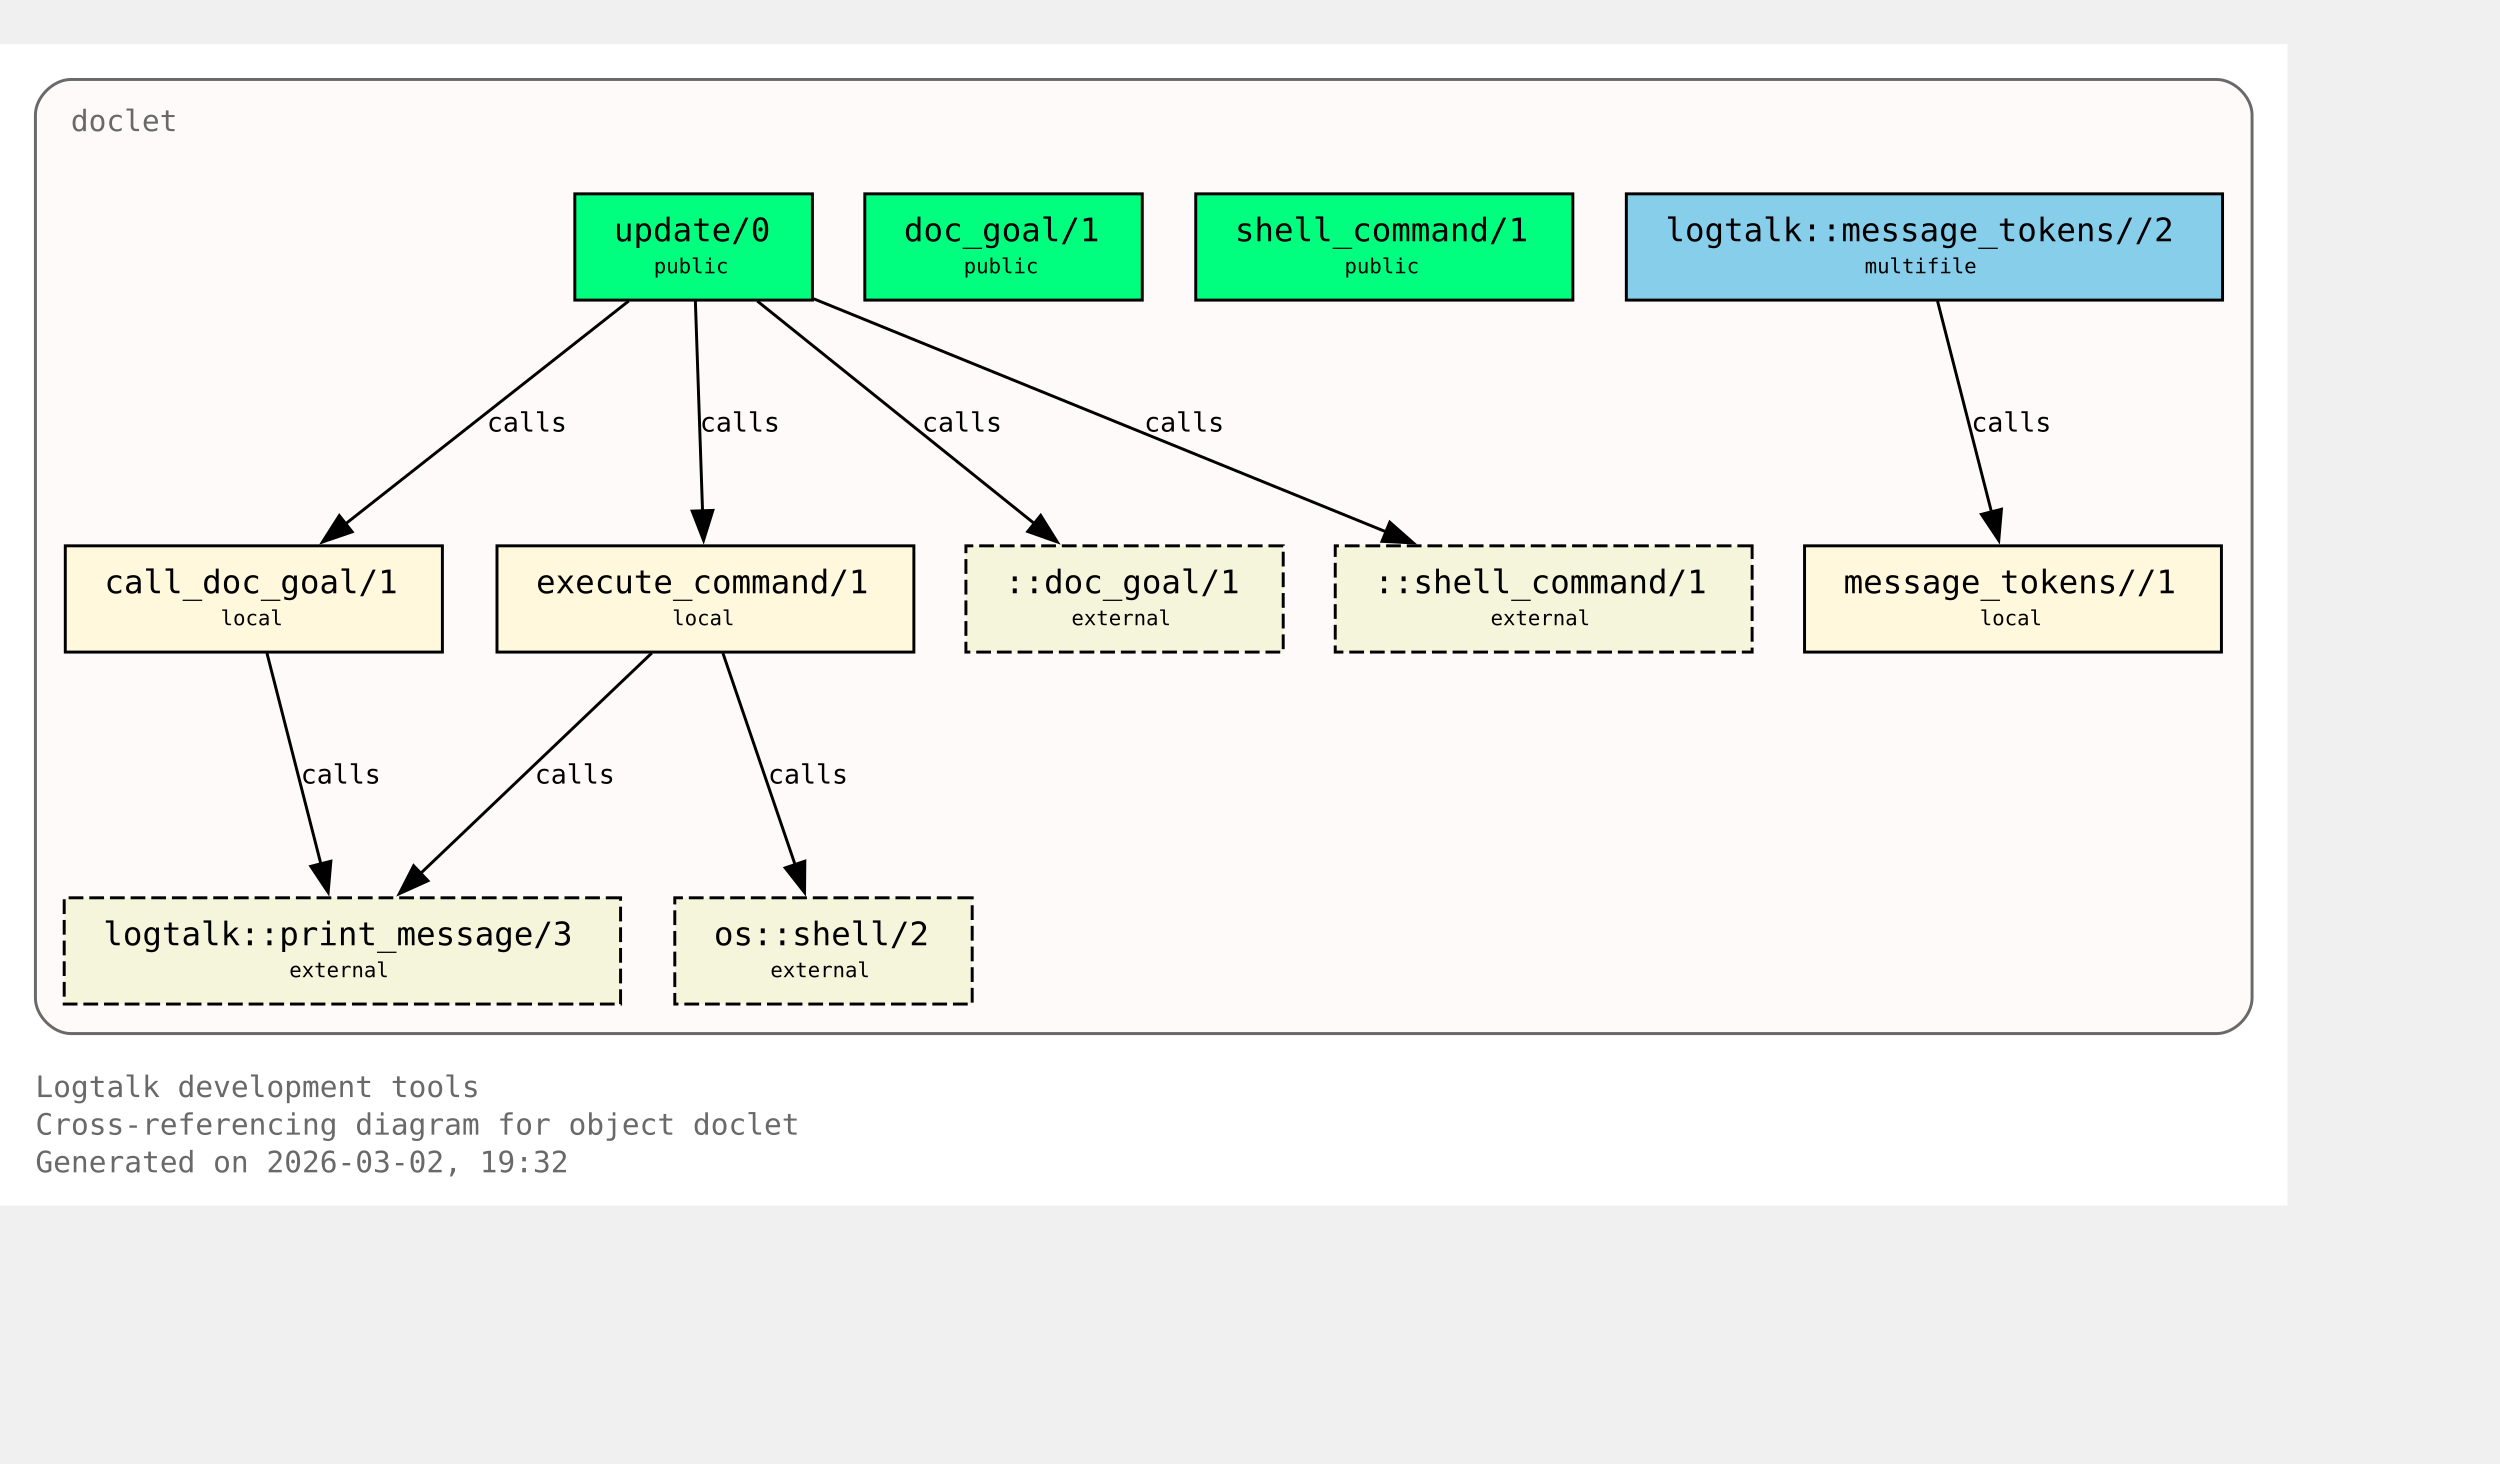
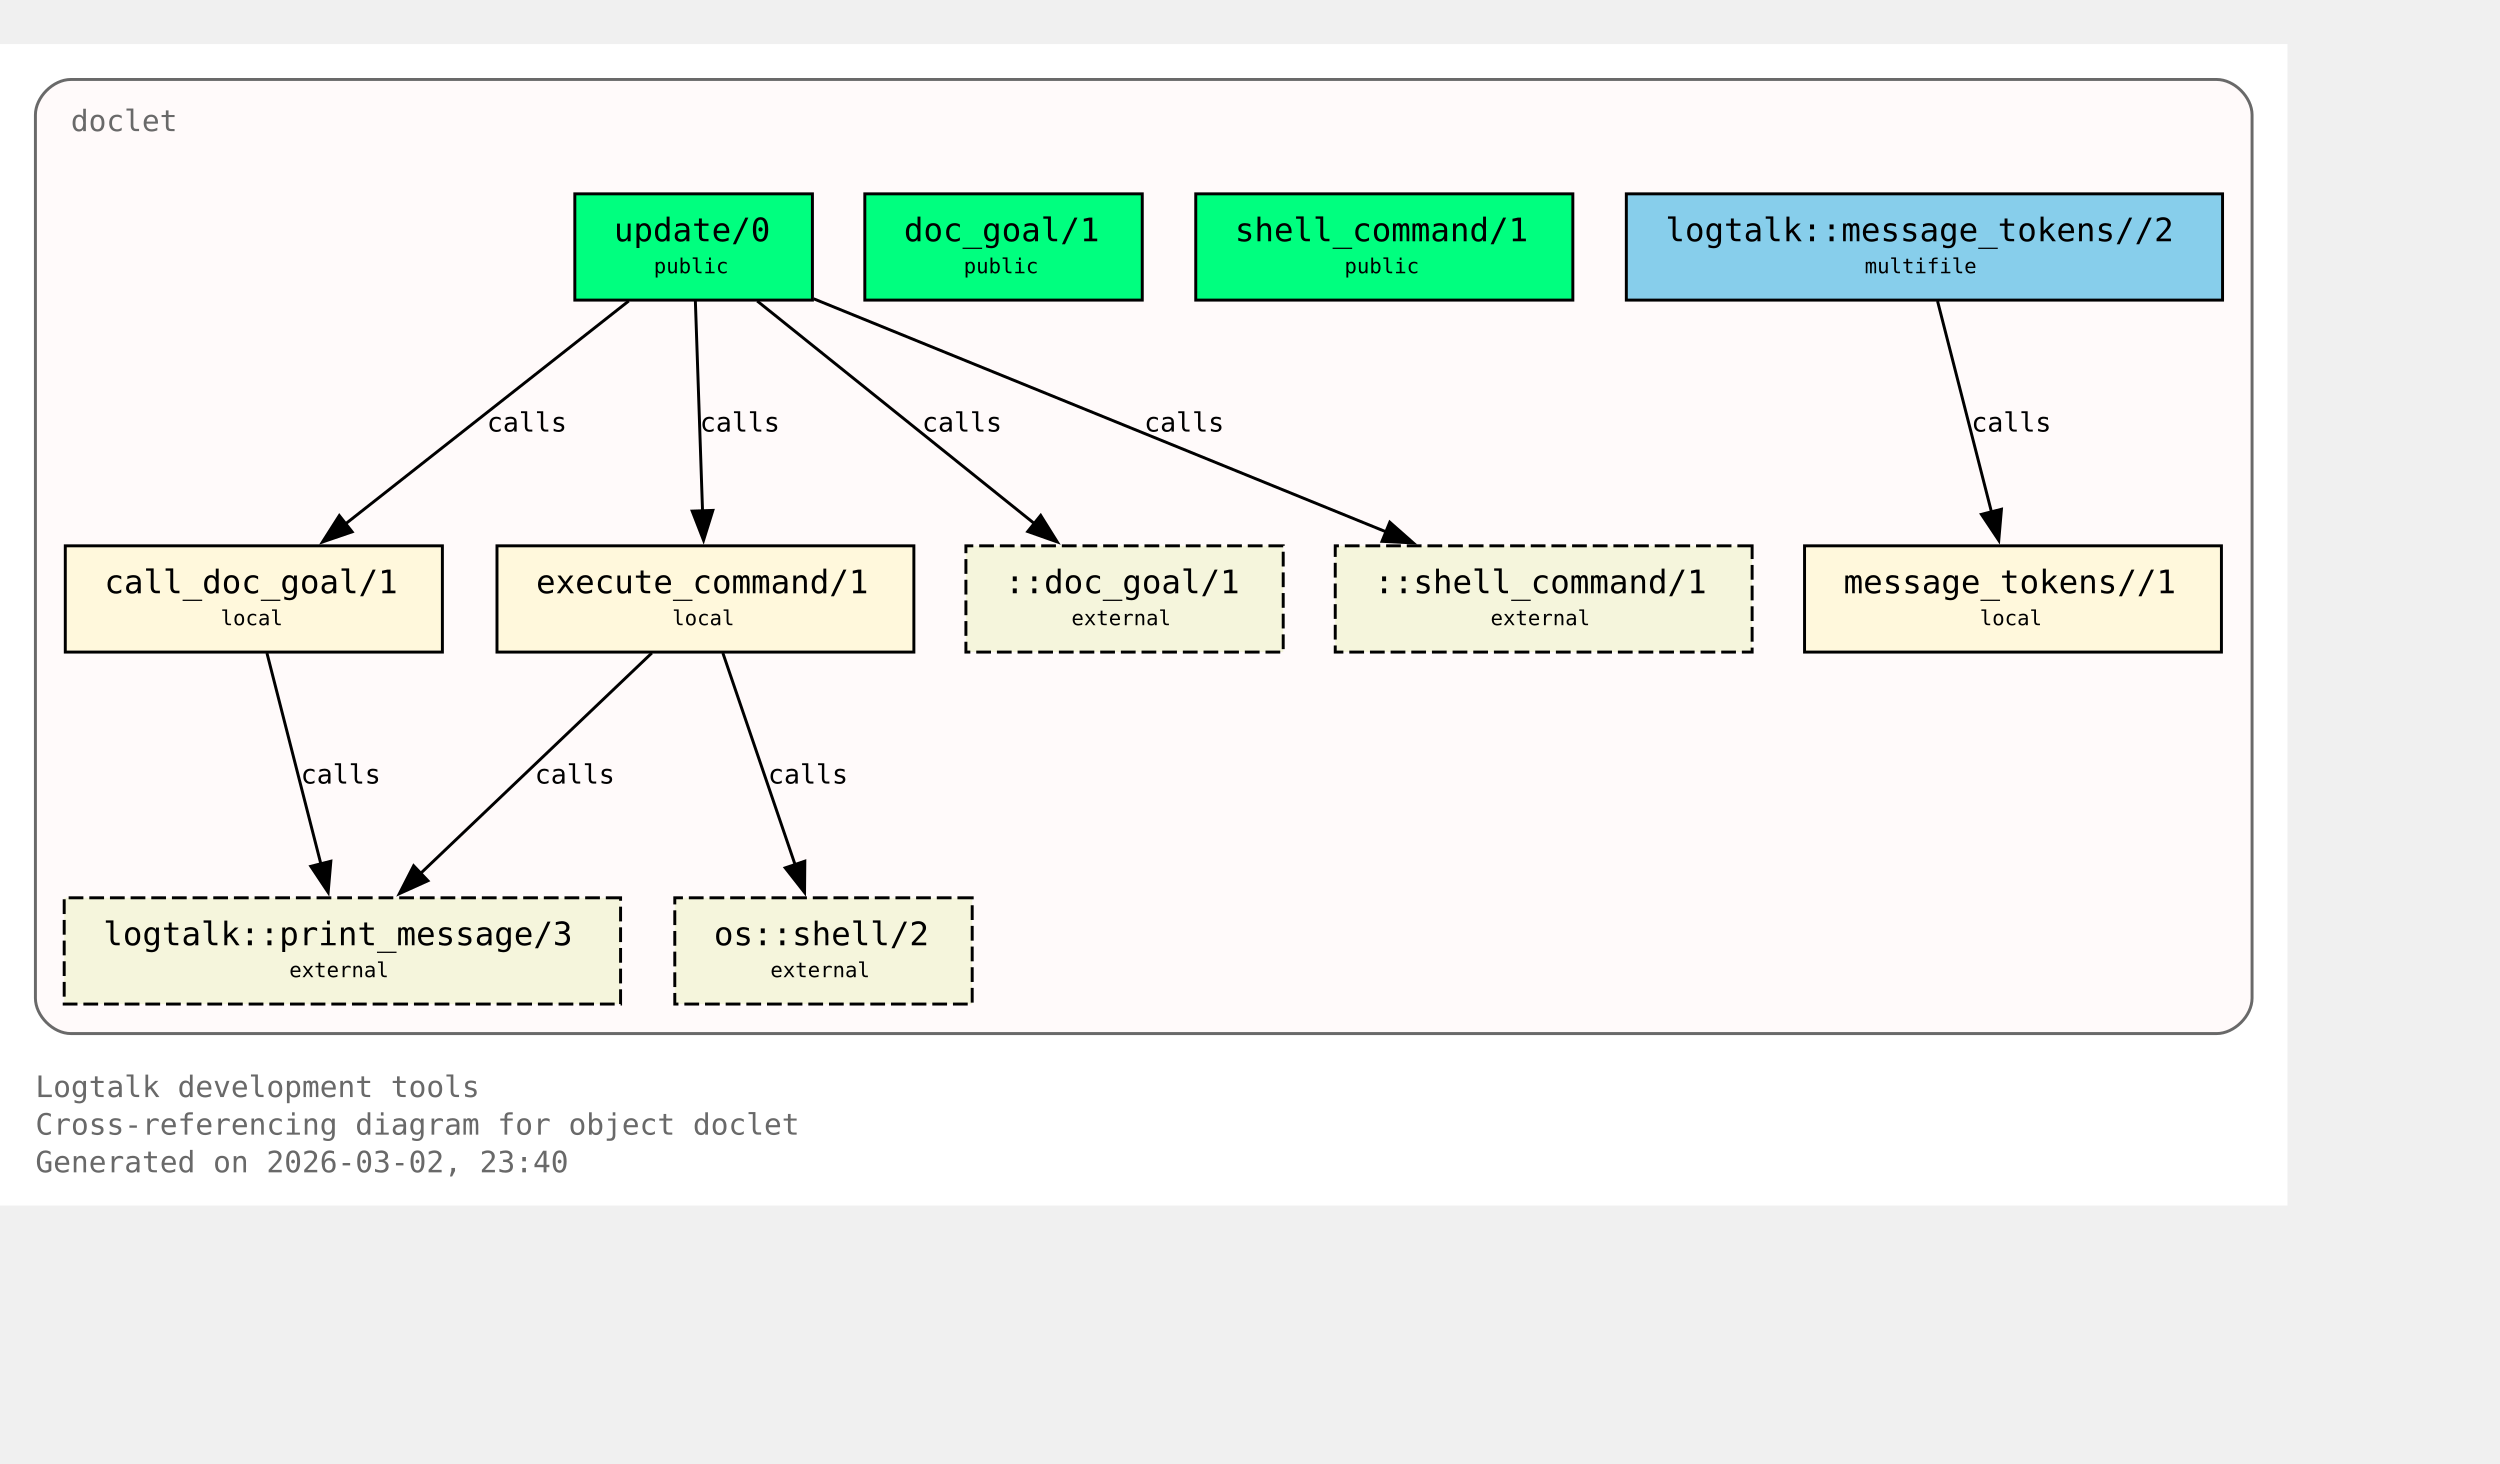
<svg xmlns="http://www.w3.org/2000/svg" xmlns:xlink="http://www.w3.org/1999/xlink" width="919pt" height="538pt" viewBox="72.00 72.00 847.00 466.00">
  <g id="graph0" class="graph" transform="scale(1 1) rotate(0) translate(76 461.5)">
    <polygon fill="white" stroke="none" points="-4,4 -4,-389.5 771,-389.5 771,4 -4,4" />
    <text xml:space="preserve" text-anchor="start" x="8" y="-32.75" font-family="Monospace" font-size="10.00" fill="dimgray">Logtalk development tools</text>
    <text xml:space="preserve" text-anchor="start" x="8" y="-20" font-family="Monospace" font-size="10.00" fill="dimgray">Cross-referencing diagram for object doclet</text>
-     <text xml:space="preserve" text-anchor="start" x="8" y="-7.25" font-family="Monospace" font-size="10.00" fill="dimgray">Generated on 2026-03-02, 19:32</text>
+     <text xml:space="preserve" text-anchor="start" x="8" y="-7.25" font-family="Monospace" font-size="10.00" fill="dimgray">Generated on 2026-03-02, 23:40</text>
    <g id="clust1" class="cluster">
      <g id="a_clust1">
        <a xlink:title="doclet">
          <path fill="snow" stroke="dimgray" d="M20,-54.25C20,-54.25 747,-54.25 747,-54.25 753,-54.25 759,-60.25 759,-66.25 759,-66.25 759,-365.5 759,-365.5 759,-371.5 753,-377.5 747,-377.5 747,-377.5 20,-377.5 20,-377.5 14,-377.5 8,-371.5 8,-365.5 8,-365.5 8,-66.25 8,-66.25 8,-60.25 14,-54.25 20,-54.25" />
          <g id="a_clust1_0">
-             <a xlink:href="https://github.com/LogtalkDotOrg/logtalk3/tree/1b6dbad3c0ab23714867d40ccb3afd85e73d757b/tools/doclet/doclet.lgt#L22" xlink:title="https://github.com/LogtalkDotOrg/logtalk3/tree/1b6dbad3c0ab23714867d40ccb3afd85e73d757b/tools/doclet/doclet.lgt#L22">
+             <a xlink:href="https://github.com/LogtalkDotOrg/logtalk3/tree/e796a85806446fb2f8388e60805c27d217b57127/tools/doclet/doclet.lgt#L22" xlink:title="https://github.com/LogtalkDotOrg/logtalk3/tree/e796a85806446fb2f8388e60805c27d217b57127/tools/doclet/doclet.lgt#L22">
              <text xml:space="preserve" text-anchor="start" x="20" y="-360" font-family="Monospace" font-size="10.00" fill="dimgray">doclet</text>
            </a>
          </g>
        </a>
      </g>
    </g>
    <g id="node1" class="node">
      <polygon fill="springgreen" stroke="black" points="271.25,-338.75 190.75,-338.75 190.75,-302.75 271.25,-302.75 271.25,-338.75" />
      <text xml:space="preserve" text-anchor="start" x="198.75" y="-323.45" font-family="Monospace" font-size="9.00"> </text>
      <g id="a_node1_1">
-         <a xlink:href="https://github.com/LogtalkDotOrg/logtalk3/tree/1b6dbad3c0ab23714867d40ccb3afd85e73d757b/tools/doclet/doclet.lgt#L40" xlink:title="https://github.com/LogtalkDotOrg/logtalk3/tree/1b6dbad3c0ab23714867d40ccb3afd85e73d757b/tools/doclet/doclet.lgt#L40">
+         <a xlink:href="https://github.com/LogtalkDotOrg/logtalk3/tree/e796a85806446fb2f8388e60805c27d217b57127/tools/doclet/doclet.lgt#L40" xlink:title="https://github.com/LogtalkDotOrg/logtalk3/tree/e796a85806446fb2f8388e60805c27d217b57127/tools/doclet/doclet.lgt#L40">
          <text xml:space="preserve" text-anchor="start" x="204" y="-322.68" font-family="Monospace" font-size="11.00">update/0</text>
        </a>
      </g>
      <text xml:space="preserve" text-anchor="start" x="258" y="-323.45" font-family="Monospace" font-size="9.00"> </text>
      <text xml:space="preserve" text-anchor="start" x="198.75" y="-311.07" font-family="Monospace" font-size="9.00"> </text>
      <text xml:space="preserve" text-anchor="start" x="217.5" y="-311.85" font-family="Monospace" font-size="7.00">public</text>
      <text xml:space="preserve" text-anchor="start" x="258" y="-311.07" font-family="Monospace" font-size="9.00"> </text>
    </g>
    <g id="node4" class="node">
      <polygon fill="cornsilk" stroke="black" points="145.88,-219.5 18.12,-219.5 18.12,-183.5 145.88,-183.5 145.88,-219.5" />
      <text xml:space="preserve" text-anchor="start" x="26.12" y="-204.2" font-family="Monospace" font-size="9.00"> </text>
      <g id="a_node4_2">
-         <a xlink:href="https://github.com/LogtalkDotOrg/logtalk3/tree/1b6dbad3c0ab23714867d40ccb3afd85e73d757b/tools/doclet/doclet.lgt#L73" xlink:title="https://github.com/LogtalkDotOrg/logtalk3/tree/1b6dbad3c0ab23714867d40ccb3afd85e73d757b/tools/doclet/doclet.lgt#L73">
+         <a xlink:href="https://github.com/LogtalkDotOrg/logtalk3/tree/e796a85806446fb2f8388e60805c27d217b57127/tools/doclet/doclet.lgt#L73" xlink:title="https://github.com/LogtalkDotOrg/logtalk3/tree/e796a85806446fb2f8388e60805c27d217b57127/tools/doclet/doclet.lgt#L73">
          <text xml:space="preserve" text-anchor="start" x="31.38" y="-203.43" font-family="Monospace" font-size="11.00">call_doc_goal/1</text>
        </a>
      </g>
      <text xml:space="preserve" text-anchor="start" x="132.62" y="-204.2" font-family="Monospace" font-size="9.00"> </text>
      <text xml:space="preserve" text-anchor="start" x="26.12" y="-191.82" font-family="Monospace" font-size="9.00"> </text>
      <text xml:space="preserve" text-anchor="start" x="70.75" y="-192.6" font-family="Monospace" font-size="7.00">local</text>
      <text xml:space="preserve" text-anchor="start" x="132.62" y="-191.82" font-family="Monospace" font-size="9.00"> </text>
    </g>
    <g id="edge1" class="edge">
      <g id="a_edge1">
-         <a xlink:href="https://github.com/LogtalkDotOrg/logtalk3/tree/1b6dbad3c0ab23714867d40ccb3afd85e73d757b/tools/doclet/doclet.lgt#L60" xlink:title="calls">
+         <a xlink:href="https://github.com/LogtalkDotOrg/logtalk3/tree/e796a85806446fb2f8388e60805c27d217b57127/tools/doclet/doclet.lgt#L60" xlink:title="calls">
          <path fill="none" stroke="black" d="M209.01,-302.45C183.59,-282.45 141.58,-249.38 112.89,-226.8" />
          <polygon fill="black" stroke="black" points="115.29,-224.24 105.27,-220.81 110.96,-229.74 115.29,-224.24" />
        </a>
      </g>
      <g id="a_edge1-label">
-         <a xlink:href="https://github.com/LogtalkDotOrg/logtalk3/tree/1b6dbad3c0ab23714867d40ccb3afd85e73d757b/tools/doclet/doclet.lgt#L60" xlink:title="https://github.com/LogtalkDotOrg/logtalk3/tree/1b6dbad3c0ab23714867d40ccb3afd85e73d757b/tools/doclet/doclet.lgt#L60">
+         <a xlink:href="https://github.com/LogtalkDotOrg/logtalk3/tree/e796a85806446fb2f8388e60805c27d217b57127/tools/doclet/doclet.lgt#L60" xlink:title="https://github.com/LogtalkDotOrg/logtalk3/tree/e796a85806446fb2f8388e60805c27d217b57127/tools/doclet/doclet.lgt#L60">
          <text xml:space="preserve" text-anchor="start" x="160.97" y="-258.2" font-family="Monospace" font-size="9.00">calls</text>
        </a>
      </g>
    </g>
    <g id="node5" class="node">
      <polygon fill="cornsilk" stroke="black" points="305.62,-219.5 164.38,-219.5 164.38,-183.5 305.62,-183.5 305.62,-219.5" />
      <text xml:space="preserve" text-anchor="start" x="172.38" y="-204.2" font-family="Monospace" font-size="9.00"> </text>
      <g id="a_node5_3">
-         <a xlink:href="https://github.com/LogtalkDotOrg/logtalk3/tree/1b6dbad3c0ab23714867d40ccb3afd85e73d757b/tools/doclet/doclet.lgt#L85" xlink:title="https://github.com/LogtalkDotOrg/logtalk3/tree/1b6dbad3c0ab23714867d40ccb3afd85e73d757b/tools/doclet/doclet.lgt#L85">
+         <a xlink:href="https://github.com/LogtalkDotOrg/logtalk3/tree/e796a85806446fb2f8388e60805c27d217b57127/tools/doclet/doclet.lgt#L85" xlink:title="https://github.com/LogtalkDotOrg/logtalk3/tree/e796a85806446fb2f8388e60805c27d217b57127/tools/doclet/doclet.lgt#L85">
          <text xml:space="preserve" text-anchor="start" x="177.62" y="-203.43" font-family="Monospace" font-size="11.00">execute_command/1</text>
        </a>
      </g>
      <text xml:space="preserve" text-anchor="start" x="292.38" y="-204.2" font-family="Monospace" font-size="9.00"> </text>
      <text xml:space="preserve" text-anchor="start" x="172.38" y="-191.82" font-family="Monospace" font-size="9.00"> </text>
      <text xml:space="preserve" text-anchor="start" x="223.75" y="-192.6" font-family="Monospace" font-size="7.00">local</text>
      <text xml:space="preserve" text-anchor="start" x="292.38" y="-191.82" font-family="Monospace" font-size="9.00"> </text>
    </g>
    <g id="edge2" class="edge">
      <g id="a_edge2">
-         <a xlink:href="https://github.com/LogtalkDotOrg/logtalk3/tree/1b6dbad3c0ab23714867d40ccb3afd85e73d757b/tools/doclet/doclet.lgt#L60" xlink:title="calls">
+         <a xlink:href="https://github.com/LogtalkDotOrg/logtalk3/tree/e796a85806446fb2f8388e60805c27d217b57127/tools/doclet/doclet.lgt#L60" xlink:title="calls">
          <path fill="none" stroke="black" d="M231.59,-302.45C232.23,-283.75 233.26,-253.62 234.02,-231.33" />
          <polygon fill="black" stroke="black" points="237.51,-231.5 234.36,-221.38 230.52,-231.26 237.51,-231.5" />
        </a>
      </g>
      <g id="a_edge2-label">
-         <a xlink:href="https://github.com/LogtalkDotOrg/logtalk3/tree/1b6dbad3c0ab23714867d40ccb3afd85e73d757b/tools/doclet/doclet.lgt#L60" xlink:title="https://github.com/LogtalkDotOrg/logtalk3/tree/1b6dbad3c0ab23714867d40ccb3afd85e73d757b/tools/doclet/doclet.lgt#L60">
+         <a xlink:href="https://github.com/LogtalkDotOrg/logtalk3/tree/e796a85806446fb2f8388e60805c27d217b57127/tools/doclet/doclet.lgt#L60" xlink:title="https://github.com/LogtalkDotOrg/logtalk3/tree/e796a85806446fb2f8388e60805c27d217b57127/tools/doclet/doclet.lgt#L60">
          <text xml:space="preserve" text-anchor="start" x="233.12" y="-258.2" font-family="Monospace" font-size="9.00">calls</text>
        </a>
      </g>
    </g>
    <g id="node10" class="node">
      <polygon fill="beige" stroke="black" stroke-dasharray="5,2" points="430.75,-219.5 323.25,-219.5 323.25,-183.5 430.75,-183.5 430.75,-219.5" />
      <text xml:space="preserve" text-anchor="start" x="331.25" y="-204.2" font-family="Monospace" font-size="9.00"> </text>
      <text xml:space="preserve" text-anchor="start" x="336.5" y="-203.43" font-family="Monospace" font-size="11.00">::doc_goal/1</text>
      <text xml:space="preserve" text-anchor="start" x="417.5" y="-204.2" font-family="Monospace" font-size="9.00"> </text>
      <text xml:space="preserve" text-anchor="start" x="331.25" y="-191.82" font-family="Monospace" font-size="9.00"> </text>
      <text xml:space="preserve" text-anchor="start" x="359" y="-192.6" font-family="Monospace" font-size="7.00">external</text>
      <text xml:space="preserve" text-anchor="start" x="417.5" y="-191.82" font-family="Monospace" font-size="9.00"> </text>
    </g>
    <g id="edge4" class="edge">
      <g id="a_edge4">
-         <a xlink:href="https://github.com/LogtalkDotOrg/logtalk3/tree/1b6dbad3c0ab23714867d40ccb3afd85e73d757b/tools/doclet/doclet.lgt#L60" xlink:title="calls">
+         <a xlink:href="https://github.com/LogtalkDotOrg/logtalk3/tree/e796a85806446fb2f8388e60805c27d217b57127/tools/doclet/doclet.lgt#L60" xlink:title="calls">
          <path fill="none" stroke="black" d="M252.54,-302.45C277.45,-282.45 318.62,-249.38 346.74,-226.8" />
          <polygon fill="black" stroke="black" points="348.58,-229.81 354.19,-220.82 344.2,-224.35 348.58,-229.81" />
        </a>
      </g>
      <g id="a_edge4-label">
-         <a xlink:href="https://github.com/LogtalkDotOrg/logtalk3/tree/1b6dbad3c0ab23714867d40ccb3afd85e73d757b/tools/doclet/doclet.lgt#L60" xlink:title="https://github.com/LogtalkDotOrg/logtalk3/tree/1b6dbad3c0ab23714867d40ccb3afd85e73d757b/tools/doclet/doclet.lgt#L60">
+         <a xlink:href="https://github.com/LogtalkDotOrg/logtalk3/tree/e796a85806446fb2f8388e60805c27d217b57127/tools/doclet/doclet.lgt#L60" xlink:title="https://github.com/LogtalkDotOrg/logtalk3/tree/e796a85806446fb2f8388e60805c27d217b57127/tools/doclet/doclet.lgt#L60">
          <text xml:space="preserve" text-anchor="start" x="308.38" y="-258.2" font-family="Monospace" font-size="9.00">calls</text>
        </a>
      </g>
    </g>
    <g id="node11" class="node">
      <polygon fill="beige" stroke="black" stroke-dasharray="5,2" points="589.62,-219.5 448.38,-219.5 448.38,-183.5 589.62,-183.5 589.62,-219.5" />
      <text xml:space="preserve" text-anchor="start" x="456.38" y="-204.2" font-family="Monospace" font-size="9.00"> </text>
      <text xml:space="preserve" text-anchor="start" x="461.62" y="-203.43" font-family="Monospace" font-size="11.00">::shell_command/1</text>
      <text xml:space="preserve" text-anchor="start" x="576.38" y="-204.2" font-family="Monospace" font-size="9.00"> </text>
      <text xml:space="preserve" text-anchor="start" x="456.38" y="-191.82" font-family="Monospace" font-size="9.00"> </text>
      <text xml:space="preserve" text-anchor="start" x="501" y="-192.6" font-family="Monospace" font-size="7.00">external</text>
      <text xml:space="preserve" text-anchor="start" x="576.38" y="-191.82" font-family="Monospace" font-size="9.00"> </text>
    </g>
    <g id="edge5" class="edge">
      <g id="a_edge5">
-         <a xlink:href="https://github.com/LogtalkDotOrg/logtalk3/tree/1b6dbad3c0ab23714867d40ccb3afd85e73d757b/tools/doclet/doclet.lgt#L60" xlink:title="calls">
+         <a xlink:href="https://github.com/LogtalkDotOrg/logtalk3/tree/e796a85806446fb2f8388e60805c27d217b57127/tools/doclet/doclet.lgt#L60" xlink:title="calls">
          <path fill="none" stroke="black" d="M271.65,-303.2C322.49,-282.5 409.65,-247.02 465.76,-224.17" />
          <polygon fill="black" stroke="black" points="466.86,-227.5 474.81,-220.49 464.22,-221.02 466.86,-227.5" />
        </a>
      </g>
      <g id="a_edge5-label">
-         <a xlink:href="https://github.com/LogtalkDotOrg/logtalk3/tree/1b6dbad3c0ab23714867d40ccb3afd85e73d757b/tools/doclet/doclet.lgt#L60" xlink:title="https://github.com/LogtalkDotOrg/logtalk3/tree/1b6dbad3c0ab23714867d40ccb3afd85e73d757b/tools/doclet/doclet.lgt#L60">
+         <a xlink:href="https://github.com/LogtalkDotOrg/logtalk3/tree/e796a85806446fb2f8388e60805c27d217b57127/tools/doclet/doclet.lgt#L60" xlink:title="https://github.com/LogtalkDotOrg/logtalk3/tree/e796a85806446fb2f8388e60805c27d217b57127/tools/doclet/doclet.lgt#L60">
          <text xml:space="preserve" text-anchor="start" x="383.64" y="-258.2" font-family="Monospace" font-size="9.00">calls</text>
        </a>
      </g>
    </g>
    <g id="node2" class="node">
      <polygon fill="springgreen" stroke="black" points="383,-338.75 289,-338.75 289,-302.75 383,-302.75 383,-338.75" />
      <text xml:space="preserve" text-anchor="start" x="297" y="-323.45" font-family="Monospace" font-size="9.00"> </text>
      <g id="a_node2_4">
-         <a xlink:href="https://github.com/LogtalkDotOrg/logtalk3/tree/1b6dbad3c0ab23714867d40ccb3afd85e73d757b/tools/doclet/doclet.lgt#L46" xlink:title="https://github.com/LogtalkDotOrg/logtalk3/tree/1b6dbad3c0ab23714867d40ccb3afd85e73d757b/tools/doclet/doclet.lgt#L46">
+         <a xlink:href="https://github.com/LogtalkDotOrg/logtalk3/tree/e796a85806446fb2f8388e60805c27d217b57127/tools/doclet/doclet.lgt#L46" xlink:title="https://github.com/LogtalkDotOrg/logtalk3/tree/e796a85806446fb2f8388e60805c27d217b57127/tools/doclet/doclet.lgt#L46">
          <text xml:space="preserve" text-anchor="start" x="302.25" y="-322.68" font-family="Monospace" font-size="11.00">doc_goal/1</text>
        </a>
      </g>
      <text xml:space="preserve" text-anchor="start" x="369.75" y="-323.45" font-family="Monospace" font-size="9.00"> </text>
      <text xml:space="preserve" text-anchor="start" x="297" y="-311.07" font-family="Monospace" font-size="9.00"> </text>
      <text xml:space="preserve" text-anchor="start" x="322.5" y="-311.85" font-family="Monospace" font-size="7.00">public</text>
      <text xml:space="preserve" text-anchor="start" x="369.75" y="-311.07" font-family="Monospace" font-size="9.00"> </text>
    </g>
    <g id="node3" class="node">
      <polygon fill="springgreen" stroke="black" points="528.88,-338.75 401.12,-338.75 401.12,-302.75 528.88,-302.75 528.88,-338.75" />
      <text xml:space="preserve" text-anchor="start" x="409.12" y="-323.45" font-family="Monospace" font-size="9.00"> </text>
      <g id="a_node3_5">
-         <a xlink:href="https://github.com/LogtalkDotOrg/logtalk3/tree/1b6dbad3c0ab23714867d40ccb3afd85e73d757b/tools/doclet/doclet.lgt#L53" xlink:title="https://github.com/LogtalkDotOrg/logtalk3/tree/1b6dbad3c0ab23714867d40ccb3afd85e73d757b/tools/doclet/doclet.lgt#L53">
+         <a xlink:href="https://github.com/LogtalkDotOrg/logtalk3/tree/e796a85806446fb2f8388e60805c27d217b57127/tools/doclet/doclet.lgt#L53" xlink:title="https://github.com/LogtalkDotOrg/logtalk3/tree/e796a85806446fb2f8388e60805c27d217b57127/tools/doclet/doclet.lgt#L53">
          <text xml:space="preserve" text-anchor="start" x="414.38" y="-322.68" font-family="Monospace" font-size="11.00">shell_command/1</text>
        </a>
      </g>
      <text xml:space="preserve" text-anchor="start" x="515.62" y="-323.45" font-family="Monospace" font-size="9.00"> </text>
      <text xml:space="preserve" text-anchor="start" x="409.12" y="-311.07" font-family="Monospace" font-size="9.00"> </text>
      <text xml:space="preserve" text-anchor="start" x="451.5" y="-311.85" font-family="Monospace" font-size="7.00">public</text>
      <text xml:space="preserve" text-anchor="start" x="515.62" y="-311.07" font-family="Monospace" font-size="9.00"> </text>
    </g>
    <g id="node8" class="node">
      <polygon fill="beige" stroke="black" stroke-dasharray="5,2" points="206.25,-100.25 17.75,-100.25 17.75,-64.25 206.25,-64.25 206.25,-100.25" />
      <text xml:space="preserve" text-anchor="start" x="25.75" y="-84.95" font-family="Monospace" font-size="9.00"> </text>
      <g id="a_node8_6">
        <a xlink:href="https://logtalk.org/library/logtalk_0.html#print-message-3" xlink:title="https://logtalk.org/library/logtalk_0.html#print-message-3">
          <text xml:space="preserve" text-anchor="start" x="31" y="-84.17" font-family="Monospace" font-size="11.00">logtalk::print_message/3</text>
        </a>
      </g>
      <text xml:space="preserve" text-anchor="start" x="193" y="-84.95" font-family="Monospace" font-size="9.00"> </text>
      <text xml:space="preserve" text-anchor="start" x="25.75" y="-72.58" font-family="Monospace" font-size="9.00"> </text>
      <text xml:space="preserve" text-anchor="start" x="94" y="-73.35" font-family="Monospace" font-size="7.00">external</text>
      <text xml:space="preserve" text-anchor="start" x="193" y="-72.58" font-family="Monospace" font-size="9.00"> </text>
    </g>
    <g id="edge6" class="edge">
      <g id="a_edge6">
-         <a xlink:href="https://github.com/LogtalkDotOrg/logtalk3/tree/1b6dbad3c0ab23714867d40ccb3afd85e73d757b/tools/doclet/doclet.lgt#L73" xlink:title="calls">
+         <a xlink:href="https://github.com/LogtalkDotOrg/logtalk3/tree/e796a85806446fb2f8388e60805c27d217b57127/tools/doclet/doclet.lgt#L73" xlink:title="calls">
          <path fill="none" stroke="black" d="M86.43,-183.2C91.23,-164.41 98.99,-134.09 104.7,-111.77" />
          <polygon fill="black" stroke="black" points="108.09,-112.64 107.18,-102.09 101.31,-110.91 108.09,-112.64" />
        </a>
      </g>
      <g id="a_edge6-label">
-         <a xlink:href="https://github.com/LogtalkDotOrg/logtalk3/tree/1b6dbad3c0ab23714867d40ccb3afd85e73d757b/tools/doclet/doclet.lgt#L73" xlink:title="https://github.com/LogtalkDotOrg/logtalk3/tree/1b6dbad3c0ab23714867d40ccb3afd85e73d757b/tools/doclet/doclet.lgt#L73">
+         <a xlink:href="https://github.com/LogtalkDotOrg/logtalk3/tree/e796a85806446fb2f8388e60805c27d217b57127/tools/doclet/doclet.lgt#L73" xlink:title="https://github.com/LogtalkDotOrg/logtalk3/tree/e796a85806446fb2f8388e60805c27d217b57127/tools/doclet/doclet.lgt#L73">
          <text xml:space="preserve" text-anchor="start" x="97.9" y="-138.95" font-family="Monospace" font-size="9.00">calls</text>
        </a>
      </g>
    </g>
    <g id="edge7" class="edge">
      <g id="a_edge7">
-         <a xlink:href="https://github.com/LogtalkDotOrg/logtalk3/tree/1b6dbad3c0ab23714867d40ccb3afd85e73d757b/tools/doclet/doclet.lgt#L85" xlink:title="calls">
+         <a xlink:href="https://github.com/LogtalkDotOrg/logtalk3/tree/e796a85806446fb2f8388e60805c27d217b57127/tools/doclet/doclet.lgt#L85" xlink:title="calls">
          <path fill="none" stroke="black" d="M216.85,-183.2C196.14,-163.46 162.08,-130.99 138.42,-108.44" />
          <polygon fill="black" stroke="black" points="140.97,-106.03 131.32,-101.67 136.14,-111.1 140.97,-106.03" />
        </a>
      </g>
      <g id="a_edge7-label">
-         <a xlink:href="https://github.com/LogtalkDotOrg/logtalk3/tree/1b6dbad3c0ab23714867d40ccb3afd85e73d757b/tools/doclet/doclet.lgt#L85" xlink:title="https://github.com/LogtalkDotOrg/logtalk3/tree/1b6dbad3c0ab23714867d40ccb3afd85e73d757b/tools/doclet/doclet.lgt#L85">
+         <a xlink:href="https://github.com/LogtalkDotOrg/logtalk3/tree/e796a85806446fb2f8388e60805c27d217b57127/tools/doclet/doclet.lgt#L85" xlink:title="https://github.com/LogtalkDotOrg/logtalk3/tree/e796a85806446fb2f8388e60805c27d217b57127/tools/doclet/doclet.lgt#L85">
          <text xml:space="preserve" text-anchor="start" x="177.19" y="-138.95" font-family="Monospace" font-size="9.00">calls</text>
        </a>
      </g>
    </g>
    <g id="node9" class="node">
      <polygon fill="beige" stroke="black" stroke-dasharray="5,2" points="325.38,-100.25 224.62,-100.25 224.62,-64.25 325.38,-64.25 325.38,-100.25" />
      <text xml:space="preserve" text-anchor="start" x="232.62" y="-84.95" font-family="Monospace" font-size="9.00"> </text>
      <g id="a_node9_7">
        <a xlink:href="https://logtalk.org/library/osp_0.html#shell-2" xlink:title="https://logtalk.org/library/osp_0.html#shell-2">
          <text xml:space="preserve" text-anchor="start" x="237.88" y="-84.17" font-family="Monospace" font-size="11.00">os::shell/2</text>
        </a>
      </g>
      <text xml:space="preserve" text-anchor="start" x="312.12" y="-84.95" font-family="Monospace" font-size="9.00"> </text>
      <text xml:space="preserve" text-anchor="start" x="232.62" y="-72.58" font-family="Monospace" font-size="9.00"> </text>
      <text xml:space="preserve" text-anchor="start" x="257" y="-73.35" font-family="Monospace" font-size="7.00">external</text>
      <text xml:space="preserve" text-anchor="start" x="312.12" y="-72.58" font-family="Monospace" font-size="9.00"> </text>
    </g>
    <g id="edge8" class="edge">
      <g id="a_edge8">
-         <a xlink:href="https://github.com/LogtalkDotOrg/logtalk3/tree/1b6dbad3c0ab23714867d40ccb3afd85e73d757b/tools/doclet/doclet.lgt#L85" xlink:title="calls">
+         <a xlink:href="https://github.com/LogtalkDotOrg/logtalk3/tree/e796a85806446fb2f8388e60805c27d217b57127/tools/doclet/doclet.lgt#L85" xlink:title="calls">
          <path fill="none" stroke="black" d="M240.9,-183.2C247.34,-164.32 257.75,-133.81 265.38,-111.46" />
          <polygon fill="black" stroke="black" points="268.67,-112.65 268.58,-102.05 262.04,-110.39 268.67,-112.65" />
        </a>
      </g>
      <g id="a_edge8-label">
-         <a xlink:href="https://github.com/LogtalkDotOrg/logtalk3/tree/1b6dbad3c0ab23714867d40ccb3afd85e73d757b/tools/doclet/doclet.lgt#L85" xlink:title="https://github.com/LogtalkDotOrg/logtalk3/tree/1b6dbad3c0ab23714867d40ccb3afd85e73d757b/tools/doclet/doclet.lgt#L85">
+         <a xlink:href="https://github.com/LogtalkDotOrg/logtalk3/tree/e796a85806446fb2f8388e60805c27d217b57127/tools/doclet/doclet.lgt#L85" xlink:title="https://github.com/LogtalkDotOrg/logtalk3/tree/e796a85806446fb2f8388e60805c27d217b57127/tools/doclet/doclet.lgt#L85">
          <text xml:space="preserve" text-anchor="start" x="256.2" y="-138.95" font-family="Monospace" font-size="9.00">calls</text>
        </a>
      </g>
    </g>
    <g id="node6" class="node">
      <polygon fill="cornsilk" stroke="black" points="748.62,-219.5 607.38,-219.5 607.38,-183.5 748.62,-183.5 748.62,-219.5" />
      <text xml:space="preserve" text-anchor="start" x="615.38" y="-204.2" font-family="Monospace" font-size="9.00"> </text>
      <g id="a_node6_8">
-         <a xlink:href="https://github.com/LogtalkDotOrg/logtalk3/tree/1b6dbad3c0ab23714867d40ccb3afd85e73d757b/tools/doclet/doclet.lgt#L102" xlink:title="https://github.com/LogtalkDotOrg/logtalk3/tree/1b6dbad3c0ab23714867d40ccb3afd85e73d757b/tools/doclet/doclet.lgt#L102">
+         <a xlink:href="https://github.com/LogtalkDotOrg/logtalk3/tree/e796a85806446fb2f8388e60805c27d217b57127/tools/doclet/doclet.lgt#L102" xlink:title="https://github.com/LogtalkDotOrg/logtalk3/tree/e796a85806446fb2f8388e60805c27d217b57127/tools/doclet/doclet.lgt#L102">
          <text xml:space="preserve" text-anchor="start" x="620.62" y="-203.43" font-family="Monospace" font-size="11.00">message_tokens//1</text>
        </a>
      </g>
      <text xml:space="preserve" text-anchor="start" x="735.38" y="-204.2" font-family="Monospace" font-size="9.00"> </text>
      <text xml:space="preserve" text-anchor="start" x="615.38" y="-191.82" font-family="Monospace" font-size="9.00"> </text>
      <text xml:space="preserve" text-anchor="start" x="666.75" y="-192.6" font-family="Monospace" font-size="7.00">local</text>
      <text xml:space="preserve" text-anchor="start" x="735.38" y="-191.82" font-family="Monospace" font-size="9.00"> </text>
    </g>
    <g id="node7" class="node">
      <polygon fill="skyblue" stroke="black" points="749,-338.75 547,-338.75 547,-302.75 749,-302.75 749,-338.75" />
      <text xml:space="preserve" text-anchor="start" x="555" y="-323.45" font-family="Monospace" font-size="9.00"> </text>
      <g id="a_node7_9">
-         <a xlink:href="https://github.com/LogtalkDotOrg/logtalk3/tree/1b6dbad3c0ab23714867d40ccb3afd85e73d757b/tools/doclet/doclet.lgt#L99" xlink:title="https://github.com/LogtalkDotOrg/logtalk3/tree/1b6dbad3c0ab23714867d40ccb3afd85e73d757b/tools/doclet/doclet.lgt#L99">
+         <a xlink:href="https://github.com/LogtalkDotOrg/logtalk3/tree/e796a85806446fb2f8388e60805c27d217b57127/tools/doclet/doclet.lgt#L99" xlink:title="https://github.com/LogtalkDotOrg/logtalk3/tree/e796a85806446fb2f8388e60805c27d217b57127/tools/doclet/doclet.lgt#L99">
          <text xml:space="preserve" text-anchor="start" x="560.25" y="-322.68" font-family="Monospace" font-size="11.00">logtalk::message_tokens//2</text>
        </a>
      </g>
      <text xml:space="preserve" text-anchor="start" x="735.75" y="-323.45" font-family="Monospace" font-size="9.00"> </text>
      <text xml:space="preserve" text-anchor="start" x="555" y="-311.07" font-family="Monospace" font-size="9.00"> </text>
      <text xml:space="preserve" text-anchor="start" x="627.75" y="-311.85" font-family="Monospace" font-size="7.00">multifile</text>
      <text xml:space="preserve" text-anchor="start" x="735.75" y="-311.07" font-family="Monospace" font-size="9.00"> </text>
    </g>
    <g id="edge3" class="edge">
      <g id="a_edge3">
-         <a xlink:href="https://github.com/LogtalkDotOrg/logtalk3/tree/1b6dbad3c0ab23714867d40ccb3afd85e73d757b/tools/doclet/doclet.lgt#L99" xlink:title="calls">
+         <a xlink:href="https://github.com/LogtalkDotOrg/logtalk3/tree/e796a85806446fb2f8388e60805c27d217b57127/tools/doclet/doclet.lgt#L99" xlink:title="calls">
          <path fill="none" stroke="black" d="M652.43,-302.45C657.23,-283.66 664.99,-253.34 670.7,-231.02" />
          <polygon fill="black" stroke="black" points="674.09,-231.89 673.18,-221.34 667.31,-230.16 674.09,-231.89" />
        </a>
      </g>
      <g id="a_edge3-label">
-         <a xlink:href="https://github.com/LogtalkDotOrg/logtalk3/tree/1b6dbad3c0ab23714867d40ccb3afd85e73d757b/tools/doclet/doclet.lgt#L99" xlink:title="https://github.com/LogtalkDotOrg/logtalk3/tree/1b6dbad3c0ab23714867d40ccb3afd85e73d757b/tools/doclet/doclet.lgt#L99">
+         <a xlink:href="https://github.com/LogtalkDotOrg/logtalk3/tree/e796a85806446fb2f8388e60805c27d217b57127/tools/doclet/doclet.lgt#L99" xlink:title="https://github.com/LogtalkDotOrg/logtalk3/tree/e796a85806446fb2f8388e60805c27d217b57127/tools/doclet/doclet.lgt#L99">
          <text xml:space="preserve" text-anchor="start" x="663.9" y="-258.2" font-family="Monospace" font-size="9.00">calls</text>
        </a>
      </g>
    </g>
  </g>
</svg>
